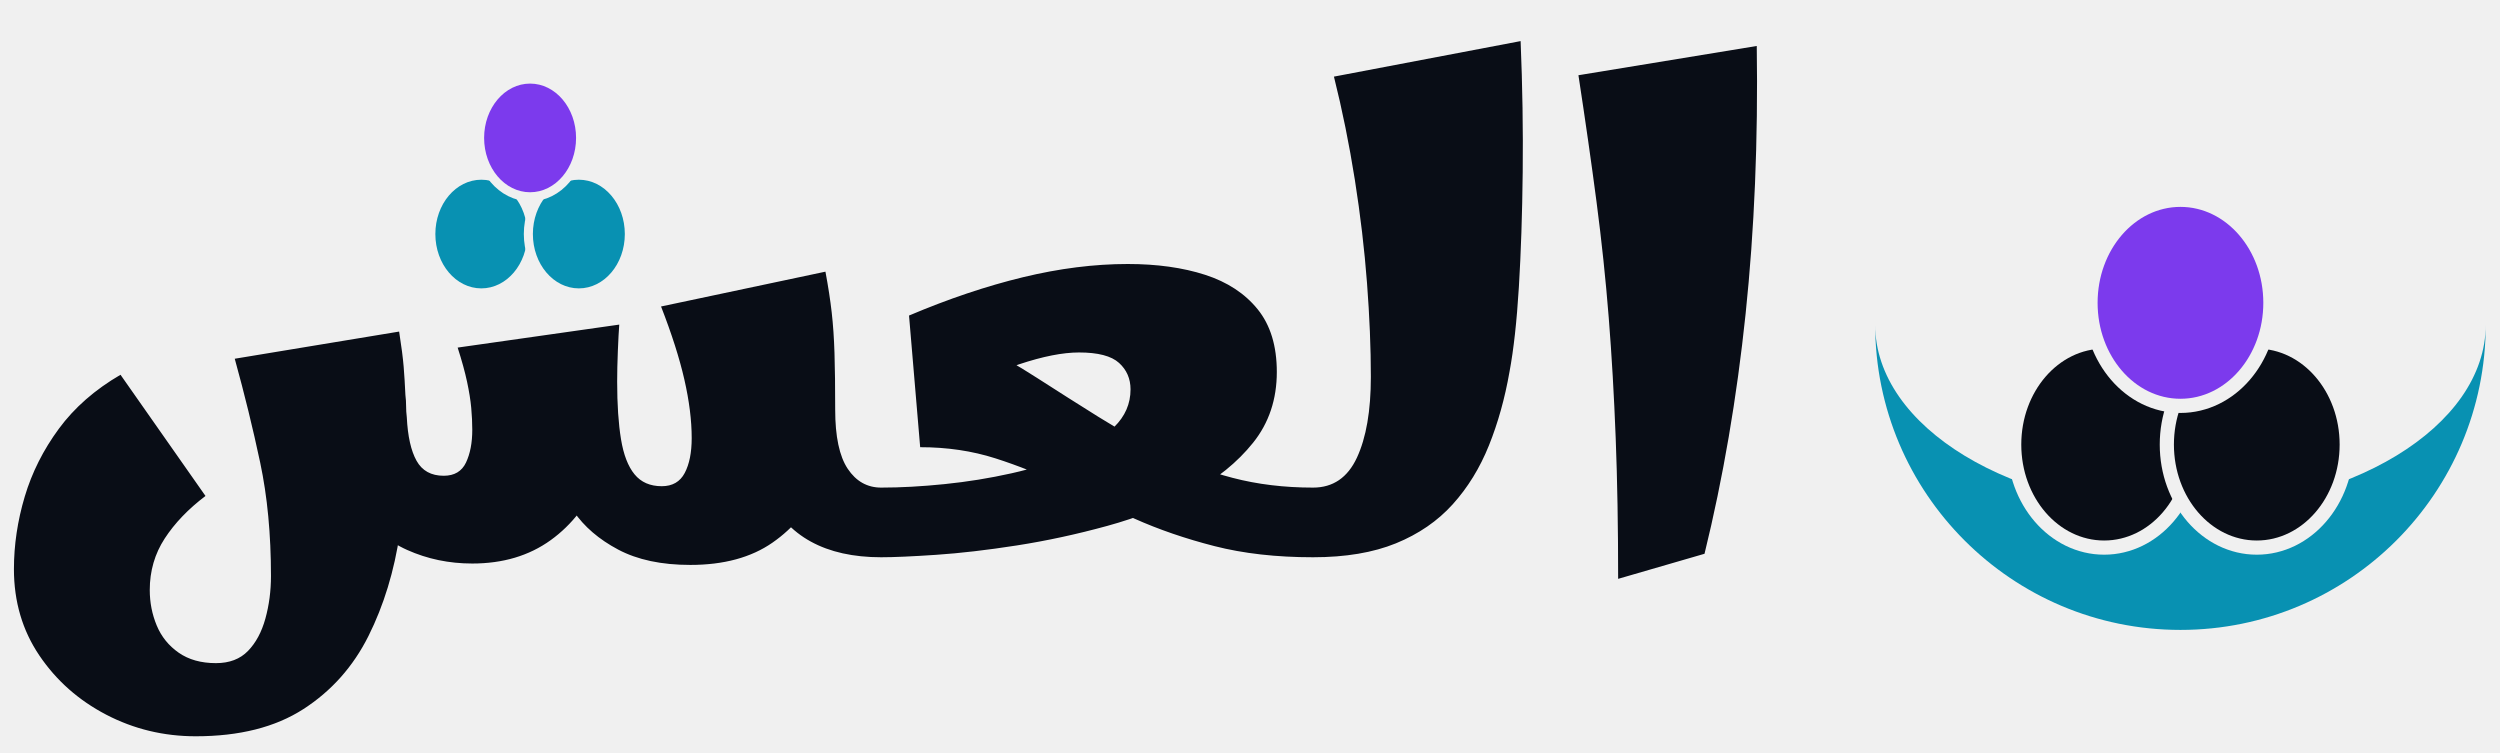
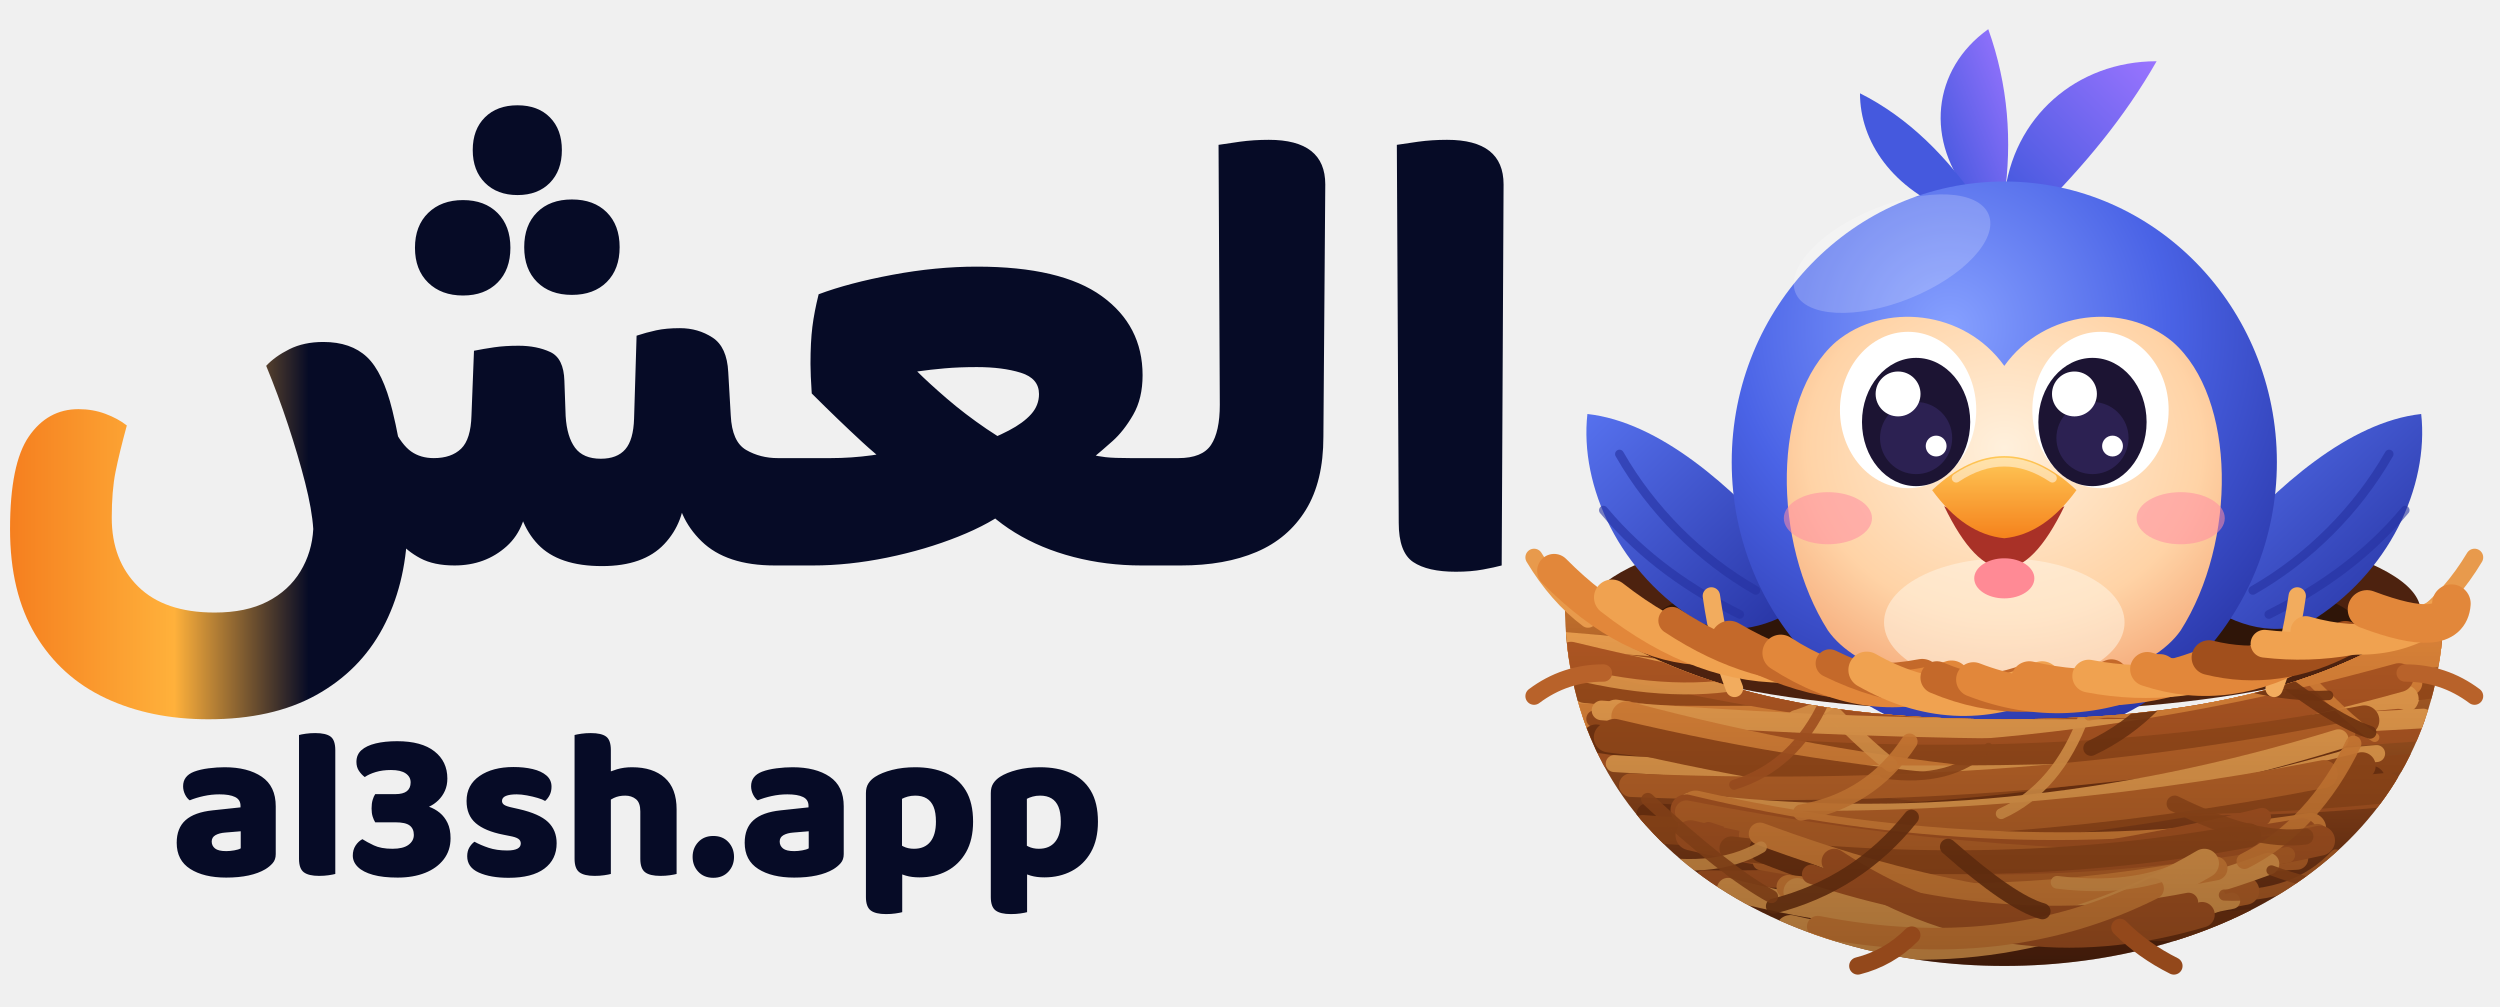
- <svg xmlns="http://www.w3.org/2000/svg" viewBox="30 -800 3589 1080">
-   <defs>
-     <mask id="Llw0" maskUnits="userSpaceOnUse" x="20" y="-790" width="2560" height="1070">
-       <rect x="20" y="-790" width="2560" height="1070" fill="#fff" />
-       <ellipse cx="721.0" cy="-464.0" rx="66" ry="78" fill="#000" stroke="#000" stroke-width="26" stroke-linejoin="round" />
-       <ellipse cx="861.0" cy="-464.0" rx="66" ry="78" fill="#000" stroke="#000" stroke-width="26" stroke-linejoin="round" />
-       <ellipse cx="791.0" cy="-602.0" rx="66" ry="78" fill="#000" stroke="#000" stroke-width="26" stroke-linejoin="round" />
-     </mask>
-     <mask id="Llw1" maskUnits="userSpaceOnUse" x="20" y="-790" width="2560" height="1070">
-       <rect x="20" y="-790" width="2560" height="1070" fill="#fff" />
-       <ellipse cx="861.0" cy="-464.0" rx="66" ry="78" fill="#000" stroke="#000" stroke-width="26" stroke-linejoin="round" />
-       <ellipse cx="791.0" cy="-602.0" rx="66" ry="78" fill="#000" stroke="#000" stroke-width="26" stroke-linejoin="round" />
-     </mask>
-     <mask id="Llw2" maskUnits="userSpaceOnUse" x="20" y="-790" width="2560" height="1070">
-       <rect x="20" y="-790" width="2560" height="1070" fill="#fff" />
-       <ellipse cx="791.0" cy="-602.0" rx="66" ry="78" fill="#000" stroke="#000" stroke-width="26" stroke-linejoin="round" />
-     </mask>
-   </defs>
-   <g mask="url(#Llw0)">
-     <path d="M2353 31Q2353 -80 2349.5 -171.0Q2346 -262 2339.5 -344.0Q2333 -426 2322.0 -510.0Q2311 -594 2296 -692L2552 -734Q2555 -531 2536.0 -349.5Q2517 -168 2477 -5Z M1915 0V-100Q1958 -100 1978.0 -143.0Q1998 -186 1998 -259Q1998 -321 1992.5 -393.5Q1987 -466 1975.0 -542.0Q1963 -618 1945 -690L2213 -741Q2217 -644 2216.0 -553.0Q2215 -462 2210.5 -388.0Q2206 -314 2197 -266Q2187 -209 2167.5 -160.5Q2148 -112 2115.5 -76.0Q2083 -40 2034.0 -20.0Q1985 0 1915 0Z M1295 0V-100Q1337 -100 1386.0 -105.0Q1435 -110 1482.0 -120.5Q1529 -131 1567.5 -147.5Q1606 -164 1629.5 -187.0Q1653 -210 1653 -241Q1653 -264 1636.5 -279.0Q1620 -294 1579 -294Q1544 -294 1493.0 -277.0Q1442 -260 1394 -229L1335 -347Q1420 -383 1498.5 -402.0Q1577 -421 1649 -421Q1712 -421 1760.0 -405.5Q1808 -390 1835.5 -356.0Q1863 -322 1863 -266Q1863 -207 1829.0 -164.5Q1795 -122 1740.0 -92.5Q1685 -63 1619.5 -45.0Q1554 -27 1490.0 -17.0Q1426 -7 1374.0 -3.5Q1322 0 1295 0ZM1915 0Q1836 0 1773.5 -16.0Q1711 -32 1658.5 -55.5Q1606 -79 1557.5 -102.5Q1509 -126 1459.0 -142.0Q1409 -158 1351 -158L1335 -347Q1385 -332 1430.5 -308.5Q1476 -285 1519.5 -257.0Q1563 -229 1607.0 -201.5Q1651 -174 1698.5 -151.0Q1746 -128 1799.5 -114.0Q1853 -100 1915 -100L1935 -50Z M311 257Q242 257 182.5 226.0Q123 195 86.5 141.0Q50 87 50 17Q50 -35 65.5 -87.0Q81 -139 114.5 -184.5Q148 -230 203 -262L325 -88Q288 -60 266.5 -27.0Q245 6 245 47Q245 74 255.0 98.0Q265 122 286.5 137.0Q308 152 340 152Q369 152 386.0 134.5Q403 117 411.0 88.0Q419 59 419 27Q419 -63 403.5 -136.0Q388 -209 367 -285L603 -324Q608 -292 609.5 -273.5Q611 -255 612 -233Q613 -225 613.0 -217.0Q613 -209 614 -201Q616 -116 604.0 -34.5Q592 47 559.0 113.0Q526 179 465.5 218.0Q405 257 311 257ZM708 9Q658 9 614.5 -10.5Q571 -30 544.0 -72.0Q517 -114 517 -183L614 -201Q616 -160 628.0 -138.5Q640 -117 667 -117Q690 -117 699.0 -136.0Q708 -155 708 -183Q708 -198 706.5 -214.5Q705 -231 700.5 -252.0Q696 -273 687 -301L919 -334Q918 -321 917.0 -296.5Q916 -272 916 -252Q916 -176 891.5 -117.0Q867 -58 820.5 -24.5Q774 9 708 9ZM1021 11Q959 11 917.5 -11.0Q876 -33 853.5 -66.0Q831 -99 824 -132L916 -252Q916 -203 921.5 -169.5Q927 -136 941.0 -119.0Q955 -102 980 -102Q1003 -102 1013.0 -121.0Q1023 -140 1023 -171Q1023 -209 1012.5 -255.0Q1002 -301 979 -360L1215 -410Q1221 -378 1224.0 -351.5Q1227 -325 1228.0 -293.0Q1229 -261 1229 -212Q1229 -155 1207.0 -104.0Q1185 -53 1139.0 -21.0Q1093 11 1021 11ZM1295 0Q1235 0 1194.0 -22.5Q1153 -45 1132.0 -90.0Q1111 -135 1111 -202L1229 -212Q1229 -154 1247.0 -127.0Q1265 -100 1295 -100L1315 -50Z" fill="#090d16" />
+ <svg xmlns="http://www.w3.org/2000/svg" viewBox="-16 -16 3982.192 1603.75">
+   <g transform="translate(0 151.7152)">
+     <defs>
+       <linearGradient id="lklg" gradientUnits="userSpaceOnUse" x1="35" y1="0" x2="510.8" y2="0">
+         <stop offset="0" stop-color="#f57f1f" />
+         <stop offset=".55" stop-color="#ffb13b" />
+         <stop offset="1" stop-color="#060b26" />
+       </linearGradient>
+     </defs>
+     <path transform="translate(-35 733.0)" d="M2338 10Q2293 10 2270.0 -5.5Q2247 -21 2247 -68L2244 -670Q2256 -672 2278.0 -675.0Q2300 -678 2324 -678Q2414 -678 2414 -607L2411 0Q2400 3 2381.0 6.5Q2362 10 2338 10Z M1882 0V-171H1896Q1934 -171 1948.0 -192.0Q1962 -213 1962 -256L1960 -670Q1972 -672 1994.0 -675.0Q2016 -678 2040 -678Q2130 -678 2130 -607L2127 -205Q2127 -134 2099.0 -88.5Q2071 -43 2020.5 -21.5Q1970 0 1900 0Z M1254 0V-171H1342Q1375 -171 1408.0 -175.5Q1441 -180 1468 -190L1629 -92Q1598 -67 1545.5 -46.0Q1493 -25 1432.0 -12.5Q1371 0 1314 0ZM1658 -179 1571 -191Q1603 -203 1626.0 -215.0Q1649 -227 1661.5 -241.0Q1674 -255 1674 -273Q1674 -298 1645.0 -307.0Q1616 -316 1575 -316Q1547 -316 1524.0 -314.0Q1501 -312 1480 -309Q1498 -291 1527.0 -266.0Q1556 -241 1590.5 -217.5Q1625 -194 1658 -179ZM1736 -183Q1750 -179 1758.5 -176.5Q1767 -174 1780.0 -172.5Q1793 -171 1820 -171H1898V0H1837Q1781 0 1729.0 -13.5Q1677 -27 1635.5 -52.5Q1594 -78 1566 -114ZM1558 -84 1484 -125Q1432 -160 1392.5 -196.5Q1353 -233 1312 -274Q1311 -288 1310.5 -301.0Q1310 -314 1310 -321Q1310 -356 1313.0 -380.0Q1316 -404 1323 -432Q1371 -450 1440.5 -463.0Q1510 -476 1575 -476Q1709 -476 1774.0 -429.0Q1839 -382 1839 -303Q1839 -266 1824.0 -240.0Q1809 -214 1791.0 -198.0Q1773 -182 1762 -173ZM1898 0V-171Q1908 -155 1913.0 -134.0Q1918 -113 1918 -86Q1918 -59 1913.0 -37.0Q1908 -15 1898 0Z M839 -131 860 -121Q860 -61 826.0 -30.5Q792 0 743 0Q710 0 688.5 -11.5Q667 -23 654.5 -39.0Q642 -55 634 -68L645 -220Q659 -192 674.0 -181.5Q689 -171 710 -171Q738 -171 753.5 -186.0Q769 -201 770 -239L774 -342Q789 -345 806.0 -347.5Q823 -350 845 -350Q874 -350 895.5 -340.0Q917 -330 918 -294L920 -238Q922 -205 935.0 -187.5Q948 -170 976 -170Q1002 -170 1015.0 -185.0Q1028 -200 1029 -234L1033 -366Q1048 -371 1064.0 -374.5Q1080 -378 1102 -378Q1131 -378 1154.0 -363.0Q1177 -348 1179 -308L1183 -239Q1185 -197 1207.5 -184.0Q1230 -171 1258 -171H1270V0H1253Q1176 0 1136.5 -38.5Q1097 -77 1095 -132L1110 -121Q1110 -69 1077.0 -34.0Q1044 1 978 1Q909 1 876.0 -33.5Q843 -68 839 -131ZM1270 0V-171Q1280 -155 1285.0 -134.0Q1290 -113 1290 -86Q1290 -59 1285.0 -37.0Q1280 -15 1270 0ZM518 -58Q516 -89 505.0 -132.0Q494 -175 478.0 -223.5Q462 -272 443 -318Q457 -333 480.0 -344.5Q503 -356 534 -356Q578 -356 603.5 -332.0Q629 -308 644 -247Q655 -202 660.5 -159.5Q666 -117 668 -57Q665 32 628.5 100.0Q592 168 522.5 206.5Q453 245 351 245Q259 245 187.5 211.5Q116 178 75.5 110.5Q35 43 35 -58Q35 -162 65.0 -205.5Q95 -249 144 -249Q167 -249 187.0 -241.5Q207 -234 221 -223Q209 -179 203.0 -149.0Q197 -119 197 -76Q197 -8 239.0 33.5Q281 75 361 75Q411 75 445.0 57.5Q479 40 497.5 9.5Q516 -21 518 -58ZM843.371 -590.0Q811 -590 791.5 -609.5Q772 -629 772.0 -661.686Q772.0 -694.371 791.314 -713.686Q810.629 -733.0 843.314 -733.0Q876 -733 895.0 -713.686Q914.0 -694.371 914.0 -661.686Q914 -629 894.871 -609.5Q875.743 -590.0 843.371 -590.0ZM756.5 -430.0Q722 -430 701.0 -450.5Q680 -471 680 -506Q680 -541 701.0 -561.5Q722 -582 756.5 -582.0Q791 -582 811.5 -561.5Q832 -541 832 -506Q832 -471 811.5 -450.5Q791 -430 756.5 -430.0ZM930 -431Q895 -431 874.5 -451.5Q854 -472 854 -507Q854 -542 874.5 -562.5Q895 -583 930 -583Q965 -583 985.5 -562.5Q1006 -542 1006 -507Q1006 -472 985.5 -451.5Q965 -431 930 -431Z" fill="url(#lklg)" />
+     <path transform="translate(255.94 1224.74) scale(0.34)" d="M260 -108Q277 -108 297.5 -111.5Q318 -115 328 -121V-201L256 -195Q228 -193 210.0 -183.0Q192 -173 192 -153Q192 -133 207.5 -120.5Q223 -108 260 -108ZM252 -501Q361 -501 426.5 -456.5Q492 -412 492 -318V-94Q492 -68 477.5 -51.5Q463 -35 443 -23Q411 -4 365.0 6.0Q319 16 260 16Q155 16 91.5 -24.5Q28 -65 28 -147Q28 -216 69.5 -253.0Q111 -290 196 -299L327 -313V-320Q327 -349 301.5 -361.5Q276 -374 228 -374Q191 -374 154.5 -366.0Q118 -358 89 -346Q76 -355 67.0 -373.5Q58 -392 58 -412Q58 -460 109 -480Q138 -491 177.5 -496.0Q217 -501 252 -501Z M601 -264H771V-1Q760 2 739.5 5.0Q719 8 695 8Q646 8 623.5 -9.0Q601 -26 601 -72ZM771 -175H601V-652Q612 -655 632.5 -658.0Q653 -661 677 -661Q727 -661 749.0 -644.5Q771 -628 771 -581Z M1061 -623Q1175 -623 1235.5 -575.5Q1296 -528 1296 -448Q1296 -416 1284.5 -390.5Q1273 -365 1253.5 -346.0Q1234 -327 1210 -316Q1238 -306 1260.5 -287.5Q1283 -269 1297.0 -240.0Q1311 -211 1311 -168Q1311 -111 1279.0 -69.5Q1247 -28 1191.5 -6.0Q1136 16 1063 16Q994 16 947.5 3.0Q901 -10 877.0 -33.5Q853 -57 853 -87Q853 -114 866.0 -134.0Q879 -154 898 -164Q918 -151 951.5 -135.0Q985 -119 1039 -119Q1089 -119 1114.0 -137.5Q1139 -156 1139 -184Q1139 -213 1119.5 -228.0Q1100 -243 1052 -243H958Q951 -254 946.0 -270.0Q941 -286 941 -308Q941 -331 946.0 -348.0Q951 -365 958 -375H1052Q1089 -375 1106.5 -389.0Q1124 -403 1124 -430Q1124 -456 1101.0 -472.0Q1078 -488 1032 -488Q992 -488 960.5 -478.5Q929 -469 909 -455Q893 -467 881.5 -484.5Q870 -502 870 -526Q870 -560 893.5 -581.0Q917 -602 960.0 -612.5Q1003 -623 1061 -623Z M1808 -145Q1808 -69 1750.5 -26.0Q1693 17 1583 17Q1498 17 1443.5 -7.5Q1389 -32 1389 -84Q1389 -108 1399.0 -125.0Q1409 -142 1423 -152Q1452 -136 1489.5 -123.5Q1527 -111 1576 -111Q1640 -111 1640 -144Q1640 -158 1628.0 -166.0Q1616 -174 1588 -179L1558 -185Q1472 -202 1429.0 -239.0Q1386 -276 1386 -343Q1386 -418 1447.0 -460.0Q1508 -502 1606 -502Q1655 -502 1695.5 -492.5Q1736 -483 1760.0 -462.5Q1784 -442 1784 -410Q1784 -388 1775.5 -371.0Q1767 -354 1754 -343Q1743 -350 1719.5 -357.0Q1696 -364 1669.0 -369.0Q1642 -374 1621 -374Q1588 -374 1570.0 -366.5Q1552 -359 1552 -343Q1552 -332 1562.0 -325.0Q1572 -318 1600 -312L1631 -305Q1727 -283 1767.5 -244.5Q1808 -206 1808 -145Z M2370 -205H2200V-294Q2200 -335 2179.5 -351.5Q2159 -368 2129 -368Q2099 -368 2076.0 -357.0Q2053 -346 2036 -333V-470Q2059 -482 2091.0 -491.5Q2123 -501 2161 -501Q2259 -501 2314.5 -451.5Q2370 -402 2370 -304ZM1892 -264H2062V-1Q2051 2 2030.5 5.0Q2010 8 1986 8Q1937 8 1914.5 -9.0Q1892 -26 1892 -72ZM2200 -264H2370V-1Q2359 2 2338.5 5.0Q2318 8 2294 8Q2245 8 2222.5 -9.0Q2200 -26 2200 -72ZM2062 -175H1892V-652Q1903 -655 1923.5 -658.0Q1944 -661 1968 -661Q2018 -661 2040.0 -644.5Q2062 -628 2062 -581Z M2445 -81Q2445 -122 2471.5 -150.5Q2498 -179 2542 -179Q2586 -179 2612.5 -150.5Q2639 -122 2639 -81Q2639.0 -40.018 2612.5 -11.509Q2586 17 2542 17Q2498 17 2471.5 -11.509Q2445.0 -40.018 2445 -81Z M2921 -108Q2938 -108 2958.5 -111.5Q2979 -115 2989 -121V-201L2917 -195Q2889 -193 2871.0 -183.0Q2853 -173 2853 -153Q2853 -133 2868.5 -120.5Q2884 -108 2921 -108ZM2913 -501Q3022 -501 3087.5 -456.5Q3153 -412 3153 -318V-94Q3153 -68 3138.5 -51.5Q3124 -35 3104 -23Q3072 -4 3026.0 6.0Q2980 16 2921 16Q2816 16 2752.5 -24.5Q2689 -65 2689 -147Q2689 -216 2730.5 -253.0Q2772 -290 2857 -299L2988 -313V-320Q2988 -349 2962.5 -361.5Q2937 -374 2889 -374Q2852 -374 2815.5 -366.0Q2779 -358 2750 -346Q2737 -355 2728.0 -373.5Q2719 -392 2719 -412Q2719 -460 2770 -480Q2799 -491 2838.5 -496.0Q2878 -501 2913 -501Z M3508 15Q3580 15 3636.5 -15.0Q3693 -45 3726.0 -103.0Q3759 -161 3759 -246Q3759 -335 3725.0 -391.5Q3691 -448 3630.0 -474.5Q3569 -501 3488 -501Q3429 -501 3380.0 -488.5Q3331 -476 3300 -456Q3280 -443 3268.5 -425.0Q3257 -407 3257 -380V-55H3426V-353Q3437 -359 3453.0 -363.5Q3469 -368 3488 -368Q3520 -368 3541.5 -355.0Q3563 -342 3574.0 -315.5Q3585 -289 3585 -246Q3585 -184 3558.5 -151.5Q3532 -119 3482 -119Q3454 -119 3432.0 -130.0Q3410 -141 3393 -154V-12Q3417 -1 3444.5 7.0Q3472 15 3508 15ZM3427 -96H3257V107Q3257 153 3279.5 170.0Q3302 187 3351 187Q3375 187 3395.5 184.0Q3416 181 3427 178Z M4093 15Q4165 15 4221.5 -15.0Q4278 -45 4311.0 -103.0Q4344 -161 4344 -246Q4344 -335 4310.0 -391.5Q4276 -448 4215.0 -474.5Q4154 -501 4073 -501Q4014 -501 3965.0 -488.5Q3916 -476 3885 -456Q3865 -443 3853.5 -425.0Q3842 -407 3842 -380V-55H4011V-353Q4022 -359 4038.0 -363.5Q4054 -368 4073 -368Q4105 -368 4126.5 -355.0Q4148 -342 4159.0 -315.5Q4170 -289 4170 -246Q4170 -184 4143.5 -151.5Q4117 -119 4067 -119Q4039 -119 4017.0 -130.0Q3995 -141 3978 -154V-12Q4002 -1 4029.5 7.0Q4057 15 4093 15ZM4012 -96H3842V107Q3842 153 3864.5 170.0Q3887 187 3936 187Q3960 187 3980.5 184.0Q4001 181 4012 178Z" fill="#060b26" />
  </g>
-   <g mask="url(#Llw1)">
-     <ellipse cx="721.0" cy="-464.0" rx="66" ry="78" fill="#0891b2" />
-   </g>
-   <g mask="url(#Llw2)">
-     <ellipse cx="861.0" cy="-464.0" rx="66" ry="78" fill="#0891b2" />
-   </g>
-   <ellipse cx="791.0" cy="-602.0" rx="66" ry="78" fill="#7c3aed" />
-   <g transform="translate(2659.4 -709.6) scale(15.652)">
+   <g transform="translate(2403 0.0) scale(6.13965) translate(6 26)">
    <defs>
-       <mask id="Llm0" maskUnits="userSpaceOnUse" x="0" y="0" width="64" height="64">
-         <rect x="0" y="0" width="64" height="64" fill="#fff" />
-         <ellipse cx="25" cy="35" rx="7.6" ry="8.8" fill="#000" stroke="#000" stroke-width="2.6" stroke-linejoin="round" />
-         <ellipse cx="39" cy="35" rx="7.6" ry="8.8" fill="#000" stroke="#000" stroke-width="2.6" stroke-linejoin="round" />
-         <ellipse cx="32" cy="22" rx="7.6" ry="8.8" fill="#000" stroke="#000" stroke-width="2.6" stroke-linejoin="round" />
-       </mask>
-       <mask id="Llm1" maskUnits="userSpaceOnUse" x="0" y="0" width="64" height="64">
-         <rect x="0" y="0" width="64" height="64" fill="#fff" />
-         <ellipse cx="39" cy="35" rx="7.6" ry="8.8" fill="#000" stroke="#000" stroke-width="2.6" stroke-linejoin="round" />
-         <ellipse cx="32" cy="22" rx="7.6" ry="8.8" fill="#000" stroke="#000" stroke-width="2.6" stroke-linejoin="round" />
-       </mask>
-       <mask id="Llm2" maskUnits="userSpaceOnUse" x="0" y="0" width="64" height="64">
-         <rect x="0" y="0" width="64" height="64" fill="#fff" />
-         <ellipse cx="32" cy="22" rx="7.6" ry="8.8" fill="#000" stroke="#000" stroke-width="2.6" stroke-linejoin="round" />
-       </mask>
+       <radialGradient id="lklmbody" cx="40%" cy="26%" r="80%">
+         <stop offset="0" stop-color="#86a0ff" />
+         <stop offset=".5" stop-color="#4a63e6" />
+         <stop offset="1" stop-color="#2733a3" />
+       </radialGradient>
+       <radialGradient id="lklmface" cx="50%" cy="35%" r="70%">
+         <stop offset="0" stop-color="#fff0dc" />
+         <stop offset=".65" stop-color="#ffd3a6" />
+         <stop offset="1" stop-color="#f4a877" />
+       </radialGradient>
+       <linearGradient id="lklmbeak" x1="0" y1="0" x2="0" y2="1">
+         <stop offset="0" stop-color="#ffc857" />
+         <stop offset="1" stop-color="#f5821c" />
+       </linearGradient>
+       <linearGradient id="lklmnest" x1="0" y1="0" x2="0" y2="1">
+         <stop offset="0" stop-color="#c8742f" />
+         <stop offset=".6" stop-color="#8d4319" />
+         <stop offset="1" stop-color="#5a250d" />
+       </linearGradient>
+       <linearGradient id="lklmcrest" x1="0" y1="1" x2="1" y2="0">
+         <stop offset="0" stop-color="#3f57dc" />
+         <stop offset="1" stop-color="#9a74ff" />
+       </linearGradient>
+       <linearGradient id="lklmwing" x1="0" y1="0" x2="1" y2="1">
+         <stop offset="0" stop-color="#5671ee" />
+         <stop offset="1" stop-color="#2531a0" />
+       </linearGradient>
+       <linearGradient id="lklmshade" x1="0" y1="0" x2="0" y2="1">
+         <stop offset="0" stop-color="#000" stop-opacity="0" />
+         <stop offset="1" stop-color="#000" stop-opacity=".35" />
+       </linearGradient>
+       <clipPath id="lklmbowl">
+         <path d="M6 128 C6 192 64 222 120 222 C176 222 234 192 234 128 C204 152 162 158 120 158 C78 158 36 152 6 128Z" />
+       </clipPath>
    </defs>
-     <g mask="url(#Llm0)">
-       <path d="M4 24 A28 28 0 0 0 60 24 A28 17 0 0 1 4 24 Z" fill="#0891b2" />
+     <ellipse cx="120" cy="130" rx="108" ry="26" fill="#4d220f" />
+     <ellipse cx="120" cy="134" rx="92" ry="17" fill="#2f1508" />
+     <g transform="translate(120 110) scale(1.04) translate(-120 -128)">
+       <path d="M66 132 C52 116 34 100 16 98 C14 116 24 138 44 150 C54 154 64 150 72 144Z" fill="url(#lklmwing)" />
+       <path d="M24 108 C32 122 44 134 58 142 M20 122 C30 134 42 142 54 148" fill="none" stroke="#2531a0" stroke-width="2.2" stroke-linecap="round" opacity=".6" />
+       <path d="M174 132 C188 116 206 100 224 98 C226 116 216 138 196 150 C186 154 176 150 168 144Z" fill="url(#lklmwing)" />
+       <path d="M216 108 C208 122 196 134 182 142 M220 122 C210 134 198 142 186 148" fill="none" stroke="#2531a0" stroke-width="2.2" stroke-linecap="round" opacity=".6" />
+       <path d="M112 44 C100 30 102 12 116 2 C121 16 122 30 120 44Z" fill="url(#lklmcrest)" />
+       <path d="M120 44 C122 24 138 10 158 10 C150 24 140 36 128 48Z" fill="url(#lklmcrest)" />
+       <path d="M108 48 C92 42 84 30 84 18 C96 24 106 34 114 46Z" fill="#4559de" />
+       <ellipse cx="120" cy="110" rx="68" ry="70" fill="url(#lklmbody)" />
+       <path d="M120 86 C130 72 150 70 162 80 C178 94 178 130 164 152 C150 172 90 172 76 152 C62 130 62 94 78 80 C90 70 110 72 120 86Z" fill="url(#lklmface)" />
+       <ellipse cx="120" cy="150" rx="30" ry="16" fill="#fff4e4" opacity=".55" />
+       <ellipse cx="92" cy="58" rx="26" ry="12" transform="rotate(-22 92 58)" fill="#fff" opacity=".2" />
+       <ellipse cx="96" cy="97" rx="17" ry="19.5" fill="#fff" />
+       <ellipse cx="98" cy="100" rx="13.5" ry="16" fill="#1c1433" />
+       <ellipse cx="98" cy="104" rx="9" ry="9" fill="#2c2152" />
+       <circle cx="93.5" cy="93" r="5.6" fill="#fff" />
+       <circle cx="103" cy="106" r="2.6" fill="#fff" />
+       <ellipse cx="144" cy="97" rx="17" ry="19.5" fill="#fff" />
+       <ellipse cx="142" cy="100" rx="13.5" ry="16" fill="#1c1433" />
+       <ellipse cx="142" cy="104" rx="9" ry="9" fill="#2c2152" />
+       <circle cx="137.5" cy="93" r="5.6" fill="#fff" />
+       <circle cx="147" cy="106" r="2.6" fill="#fff" />
+       <ellipse cx="76" cy="124" rx="11" ry="6.5" fill="#ff8da2" opacity=".55" />
+       <ellipse cx="164" cy="124" rx="11" ry="6.5" fill="#ff8da2" opacity=".55" />
+       <path d="M105 121 Q120 152 135 121 Q120 128 105 121Z" fill="#a93127" />
+       <ellipse cx="120" cy="139" rx="7.5" ry="5" fill="#ff8a95" />
+       <path d="M102 117 Q120 100 138 117 Q130 128 120 129 Q110 128 102 117Z" fill="url(#lklmbeak)" />
+       <path d="M108 114 Q120 106 132 114" fill="none" stroke="#fff" stroke-opacity=".5" stroke-width="2.2" stroke-linecap="round" />
    </g>
-     <g mask="url(#Llm1)">
-       <ellipse cx="25" cy="35" rx="7.6" ry="8.8" fill="#090d16" />
+     <path d="M6 128 C6 192 64 222 120 222 C176 222 234 192 234 128 C204 152 162 158 120 158 C78 158 36 152 6 128Z" fill="url(#lklmnest)" />
+     <g clip-path="url(#lklmbowl)">
+       <path d="M2.4 138.6 Q120 145.2 234.4 137.2" fill="none" stroke="#a14f1c" stroke-width="6.3" stroke-linecap="round" />
+       <path d="M3.6 141.3 Q120 160.0 225.2 151.6" fill="none" stroke="#f0a250" stroke-width="5.7" stroke-linecap="round" />
+       <path d="M2.4 155.9 Q120 164.3 227.1 138.0" fill="none" stroke="#f0a250" stroke-width="6.3" stroke-linecap="round" />
+       <path d="M4.4 137.5 Q120 147.6 232.0 140.8" fill="none" stroke="#f0a250" stroke-width="4.5" stroke-linecap="round" />
+       <path d="M14.5 146.6 Q120 160.3 225.5 141.0" fill="none" stroke="#a14f1c" stroke-width="4.4" stroke-linecap="round" />
+       <path d="M11.0 150.8 Q120 165.1 231.9 149.5" fill="none" stroke="#a14f1c" stroke-width="5.9" stroke-linecap="round" />
+       <path d="M8.5 159.8 Q120 163.4 225.3 148.6" fill="none" stroke="#e2873a" stroke-width="6.3" stroke-linecap="round" />
+       <path d="M17.4 160.6 Q120 162.1 232.2 141.4" fill="none" stroke="#e2873a" stroke-width="6.0" stroke-linecap="round" />
+       <path d="M9.7 157.4 Q120 161.7 234.7 138.9" fill="none" stroke="#e2873a" stroke-width="7.1" stroke-linecap="round" />
+       <path d="M19.2 156.5 Q120 173.1 223.9 152.7" fill="none" stroke="#f0a250" stroke-width="7.2" stroke-linecap="round" />
+       <path d="M7.6 141.3 Q120 168.6 222.2 158.7" fill="none" stroke="#b55a24" stroke-width="6.8" stroke-linecap="round" />
+       <path d="M23.0 156.2 Q120 169.6 230.1 160.8" fill="none" stroke="#b55a24" stroke-width="5.4" stroke-linecap="round" />
+       <path d="M13.8 157.9 Q120 178.4 225.6 169.2" fill="none" stroke="#a14f1c" stroke-width="4.5" stroke-linecap="round" />
+       <path d="M15.5 155.7 Q120 164.2 228.7 157.8" fill="none" stroke="#f0a250" stroke-width="5.1" stroke-linecap="round" />
+       <path d="M17.3 166.7 Q120 175.7 222.4 147.2" fill="none" stroke="#b55a24" stroke-width="7.5" stroke-linecap="round" />
+       <path d="M14.1 163.0 Q120 178.5 215.2 173.7" fill="none" stroke="#7a3712" stroke-width="7.3" stroke-linecap="round" />
+       <path d="M17.4 162.7 Q120 176.2 213.4 158.3" fill="none" stroke="#a14f1c" stroke-width="7.8" stroke-linecap="round" />
+       <path d="M22.5 159.2 Q120 186.3 219.6 177.1" fill="none" stroke="#b55a24" stroke-width="7.2" stroke-linecap="round" />
+       <path d="M22.0 157.3 Q120 183.5 210.1 174.9" fill="none" stroke="#e2873a" stroke-width="7.9" stroke-linecap="round" />
+       <path d="M18.8 169.5 Q120 176.0 216.6 166.9" fill="none" stroke="#f0a250" stroke-width="4.4" stroke-linecap="round" />
+       <path d="M18.9 161.8 Q120 185.9 219.5 175.8" fill="none" stroke="#a14f1c" stroke-width="7.8" stroke-linecap="round" />
+       <path d="M27.5 182.7 Q120 188.0 205.9 163.6" fill="none" stroke="#7a3712" stroke-width="5.9" stroke-linecap="round" />
+       <path d="M23.1 175.1 Q120 179.3 208.0 161.9" fill="none" stroke="#c4692a" stroke-width="6.1" stroke-linecap="round" />
+       <path d="M38.3 179.7 Q120 189.9 206.7 163.2" fill="none" stroke="#f0a250" stroke-width="5.2" stroke-linecap="round" />
+       <path d="M26.2 186.4 Q120 193.6 212.8 170.1" fill="none" stroke="#a14f1c" stroke-width="7.1" stroke-linecap="round" />
+       <path d="M38.9 184.7 Q120 188.4 202.9 172.2" fill="none" stroke="#c4692a" stroke-width="7.2" stroke-linecap="round" />
+       <path d="M39.9 180.5 Q120 198.7 199.5 186.3" fill="none" stroke="#e2873a" stroke-width="8.0" stroke-linecap="round" />
+       <path d="M37.4 181.5 Q120 201.5 197.3 187.7" fill="none" stroke="#b55a24" stroke-width="8.0" stroke-linecap="round" />
+       <path d="M37.5 182.0 Q120 198.2 195.9 194.1" fill="none" stroke="#c4692a" stroke-width="5.9" stroke-linecap="round" />
+       <path d="M43.2 186.8 Q120 212.3 190.6 193.1" fill="none" stroke="#b55a24" stroke-width="4.3" stroke-linecap="round" />
+       <path d="M49.9 187.1 Q120 207.1 201.2 188.0" fill="none" stroke="#c4692a" stroke-width="5.7" stroke-linecap="round" />
+       <path d="M38.6 188.1 Q120 207.8 201.9 189.5" fill="none" stroke="#b55a24" stroke-width="7.8" stroke-linecap="round" />
+       <path d="M41.9 199.5 Q120 200.1 186.9 183.3" fill="none" stroke="#b55a24" stroke-width="4.6" stroke-linecap="round" />
+       <path d="M56.8 195.1 Q120 206.4 193.4 193.2" fill="none" stroke="#c4692a" stroke-width="4.1" stroke-linecap="round" />
+       <path d="M54.8 188.1 Q120 214.8 182.5 202.5" fill="none" stroke="#c4692a" stroke-width="7.3" stroke-linecap="round" />
+       <path d="M49.2 191.5 Q120 200.1 183.5 188.1" fill="none" stroke="#a14f1c" stroke-width="6.2" stroke-linecap="round" />
+       <path d="M48.3 202.0 Q120 221.0 188.5 195.5" fill="none" stroke="#f0a250" stroke-width="5.7" stroke-linecap="round" />
+       <path d="M57.4 191.7 Q120 216.7 183.1 210.9" fill="none" stroke="#7a3712" stroke-width="7.1" stroke-linecap="round" />
+       <path d="M64.0 201.5 Q120 207.7 174.8 196.7" fill="none" stroke="#e2873a" stroke-width="6.2" stroke-linecap="round" />
+       <path d="M62.0 189.4 Q120 217.4 179.1 205.1" fill="none" stroke="#f0a250" stroke-width="4.2" stroke-linecap="round" />
+       <path d="M56.6 187.7 Q120 211.3 169.6 206.6" fill="none" stroke="#e2873a" stroke-width="5.8" stroke-linecap="round" />
+       <path d="M66.3 202.8 Q120 222.2 174.0 204.7" fill="none" stroke="#f0a250" stroke-width="7.2" stroke-linecap="round" />
+       <path d="M64.5 212.6 Q120 225.8 171.9 195.4" fill="none" stroke="#f0a250" stroke-width="7.6" stroke-linecap="round" />
+       <path d="M70.0 198.2 Q120 214.9 167.8 205.5" fill="none" stroke="#b55a24" stroke-width="5.0" stroke-linecap="round" />
+       <path d="M75.9 194.9 Q120 224.0 171.3 208.7" fill="none" stroke="#b55a24" stroke-width="6.6" stroke-linecap="round" />
+       <path d="M71.6 211.8 Q120 221.3 158.6 201.9" fill="none" stroke="#e2873a" stroke-width="5.6" stroke-linecap="round" />
+       <path d="M105.4 191.1 Q121.7 205.5 129.9 207.8" fill="none" stroke="#7a3712" stroke-width="4.2" stroke-linecap="round" opacity=".9" />
+       <path d="M88.8 172.3 Q106.3 174.7 115.9 165.2" fill="none" stroke="#a14f1c" stroke-width="2.2" stroke-linecap="round" opacity=".9" />
+       <path d="M119.2 182.5 Q133.9 175.8 140.7 157.1" fill="none" stroke="#f0a250" stroke-width="2.8" stroke-linecap="round" opacity=".9" />
+       <path d="M193.5 141.5 Q208.8 158.1 216.1 162.7" fill="none" stroke="#e2873a" stroke-width="2.4" stroke-linecap="round" opacity=".9" />
+       <path d="M60.1 206.5 Q82.0 200.9 95.9 183.4" fill="none" stroke="#7a3712" stroke-width="3.9" stroke-linecap="round" opacity=".9" />
+       <path d="M133.7 200.3 Q156.4 203.1 171.0 193.9" fill="none" stroke="#f0a250" stroke-width="3.3" stroke-linecap="round" opacity=".9" />
+       <path d="M142.5 165.5 Q160.9 156.8 171.3 136.1" fill="none" stroke="#7a3712" stroke-width="4.0" stroke-linecap="round" opacity=".9" />
+       <path d="M65.8 157.6 Q81.5 152.9 89.2 136.2" fill="none" stroke="#f0a250" stroke-width="3.9" stroke-linecap="round" opacity=".9" />
+       <path d="M23.6 194.0 Q44.3 198.6 56.9 191.2" fill="none" stroke="#f0a250" stroke-width="3.0" stroke-linecap="round" opacity=".9" />
+       <path d="M182.3 194.8 Q200.4 185.6 210.6 164.3" fill="none" stroke="#e2873a" stroke-width="4.1" stroke-linecap="round" opacity=".9" />
+       <path d="M62.0 141.8 Q80.2 161.8 90.4 169.8" fill="none" stroke="#f0a250" stroke-width="3.7" stroke-linecap="round" opacity=".9" />
+       <path d="M67.3 182.2 Q85.4 179.0 95.4 163.8" fill="none" stroke="#e2873a" stroke-width="4.2" stroke-linecap="round" opacity=".9" />
+       <path d="M11.0 146.8 Q38.8 153.0 58.6 147.2" fill="none" stroke="#f0a250" stroke-width="3.1" stroke-linecap="round" opacity=".9" />
+       <path d="M185.1 142.1 Q204.0 157.7 214.9 161.4" fill="none" stroke="#7a3712" stroke-width="3.3" stroke-linecap="round" opacity=".9" />
+       <path d="M177.1 203.6 Q195.5 204.4 206.0 193.2" fill="none" stroke="#c4692a" stroke-width="2.9" stroke-linecap="round" opacity=".9" />
+       <path d="M164.2 179.9 Q185.1 190.2 198.1 188.4" fill="none" stroke="#a14f1c" stroke-width="4.2" stroke-linecap="round" opacity=".9" />
+       <path d="M159.9 141.7 Q186.0 152.8 204.1 151.8" fill="none" stroke="#7a3712" stroke-width="2.5" stroke-linecap="round" opacity=".9" />
+       <path d="M27.5 178.8 Q47.5 197.4 59.6 204.0" fill="none" stroke="#a14f1c" stroke-width="3.4" stroke-linecap="round" opacity=".9" />
+       <path d="M142.0 157.0 Q159.5 154.4 168.9 139.9" fill="none" stroke="#e2873a" stroke-width="2.7" stroke-linecap="round" opacity=".9" />
+       <path d="M189.3 197.2 Q209.0 204.5 220.6 199.8" fill="none" stroke="#a14f1c" stroke-width="2.6" stroke-linecap="round" opacity=".9" />
+       <path d="M49.9 175.0 Q65.7 170.1 73.4 153.2" fill="none" stroke="#b55a24" stroke-width="2.6" stroke-linecap="round" opacity=".9" />
+       <path d="M108.1 152.0 Q124.9 152.3 133.6 140.5" fill="none" stroke="#7a3712" stroke-width="3.4" stroke-linecap="round" opacity=".9" />
+       <rect x="0" y="120" width="240" height="110" fill="url(#lklmshade)" />
    </g>
-     <g mask="url(#Llm2)">
-       <ellipse cx="39" cy="35" rx="7.6" ry="8.8" fill="#090d16" />
-     </g>
-     <ellipse cx="32" cy="22" rx="7.6" ry="8.8" fill="#7c3aed" />
+     <path d="M12 132 q-8 -6 -14 -16" fill="none" stroke="#e89a4c" stroke-width="4.5" stroke-linecap="round" />
+     <path d="M16 146 q-10 0 -18 6" fill="none" stroke="#b8622a" stroke-width="4.5" stroke-linecap="round" />
+     <path d="M228 132 q8 -6 14 -16" fill="none" stroke="#e89a4c" stroke-width="4.5" stroke-linecap="round" />
+     <path d="M224 146 q10 0 18 6" fill="none" stroke="#b8622a" stroke-width="4.5" stroke-linecap="round" />
+     <path d="M50 150 q-4 -10 -6 -24" fill="none" stroke="#f2ac5e" stroke-width="4.5" stroke-linecap="round" />
+     <path d="M190 150 q4 -10 6 -24" fill="none" stroke="#f2ac5e" stroke-width="4.5" stroke-linecap="round" />
+     <path d="M96 214 q-6 6 -14 8" fill="none" stroke="#93481b" stroke-width="4.5" stroke-linecap="round" />
+     <path d="M150 212 q6 6 14 10" fill="none" stroke="#93481b" stroke-width="4.5" stroke-linecap="round" />
+     <path d="M3.2 119.5 Q22.8 139.3 42.5 139.6" fill="none" stroke="#e2873a" stroke-width="8.8" stroke-linecap="round" />
+     <path d="M18.2 126.4 Q42.0 145.0 65.7 143.8" fill="none" stroke="#f0a250" stroke-width="9.3" stroke-linecap="round" />
+     <path d="M33.8 132.4 Q55.2 146.5 76.7 145.2" fill="none" stroke="#c4692a" stroke-width="7.1" stroke-linecap="round" />
+     <path d="M48.7 137.3 Q73.7 152.0 98.7 147.2" fill="none" stroke="#c4692a" stroke-width="9.7" stroke-linecap="round" />
+     <path d="M62.0 140.8 Q84.1 155.1 106.3 147.5" fill="none" stroke="#e2873a" stroke-width="9.5" stroke-linecap="round" />
+     <path d="M74.7 143.5 Q99.7 155.8 124.7 147.8" fill="none" stroke="#c4692a" stroke-width="7.3" stroke-linecap="round" />
+     <path d="M84.3 145.2 Q107.1 158.2 129.8 147.7" fill="none" stroke="#f0a250" stroke-width="9.5" stroke-linecap="round" />
+     <path d="M102.5 147.2 Q125.1 156.7 147.8 146.7" fill="none" stroke="#c4692a" stroke-width="8.5" stroke-linecap="round" />
+     <path d="M112.0 147.7 Q136.2 157.1 160.4 145.6" fill="none" stroke="#e2873a" stroke-width="9.0" stroke-linecap="round" />
+     <path d="M126.5 147.7 Q150.2 153.3 173.8 143.8" fill="none" stroke="#e2873a" stroke-width="9.5" stroke-linecap="round" />
+     <path d="M141.9 146.8 Q165.7 151.4 189.5 141.2" fill="none" stroke="#f0a250" stroke-width="8.5" stroke-linecap="round" />
+     <path d="M157.1 145.0 Q178.4 152.1 199.7 139.1" fill="none" stroke="#e2873a" stroke-width="8.9" stroke-linecap="round" />
+     <path d="M173.1 142.0 Q190.8 146.4 208.5 137.0" fill="none" stroke="#a14f1c" stroke-width="9.0" stroke-linecap="round" />
+     <path d="M187.5 138.4 Q210.1 141.1 232.7 130.3" fill="none" stroke="#f0a250" stroke-width="7.2" stroke-linecap="round" />
+     <path d="M198.2 135.2 Q221.2 141.7 236.0 128.0" fill="none" stroke="#f0a250" stroke-width="7.9" stroke-linecap="round" />
+     <path d="M214.1 129.5 Q235.3 137.5 236.0 128.0" fill="none" stroke="#e2873a" stroke-width="10.0" stroke-linecap="round" />
  </g>
</svg>
